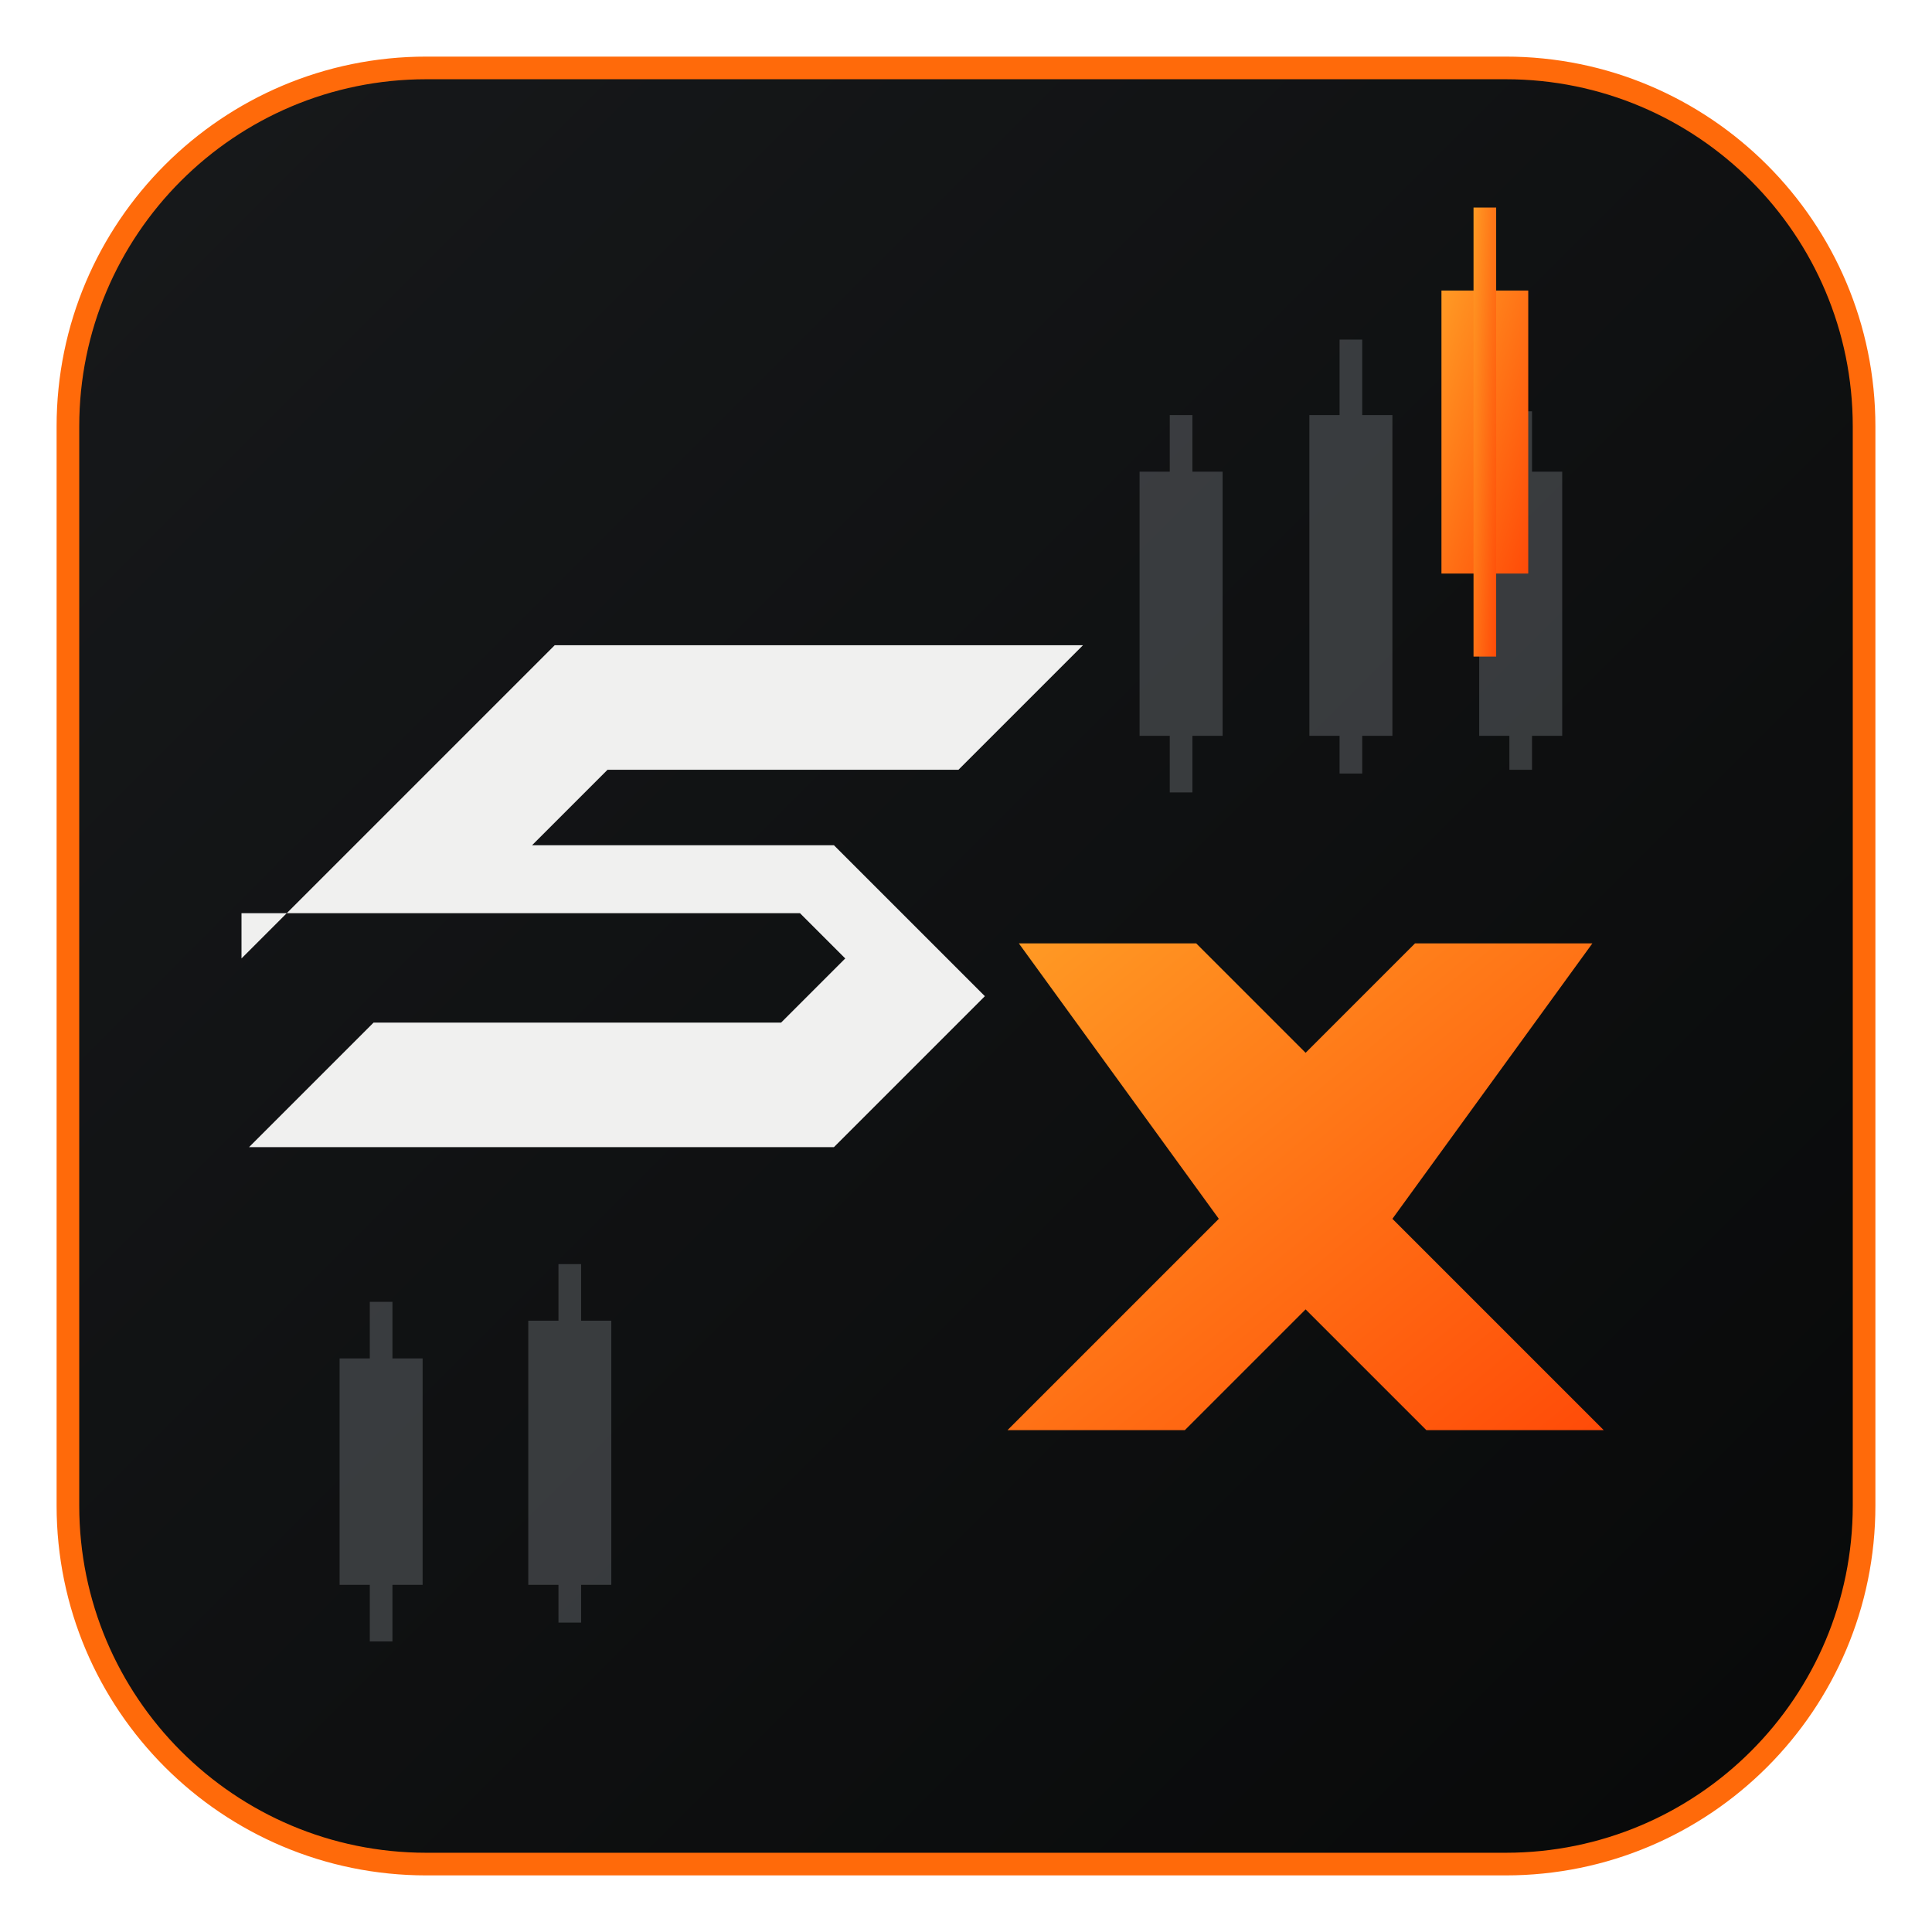
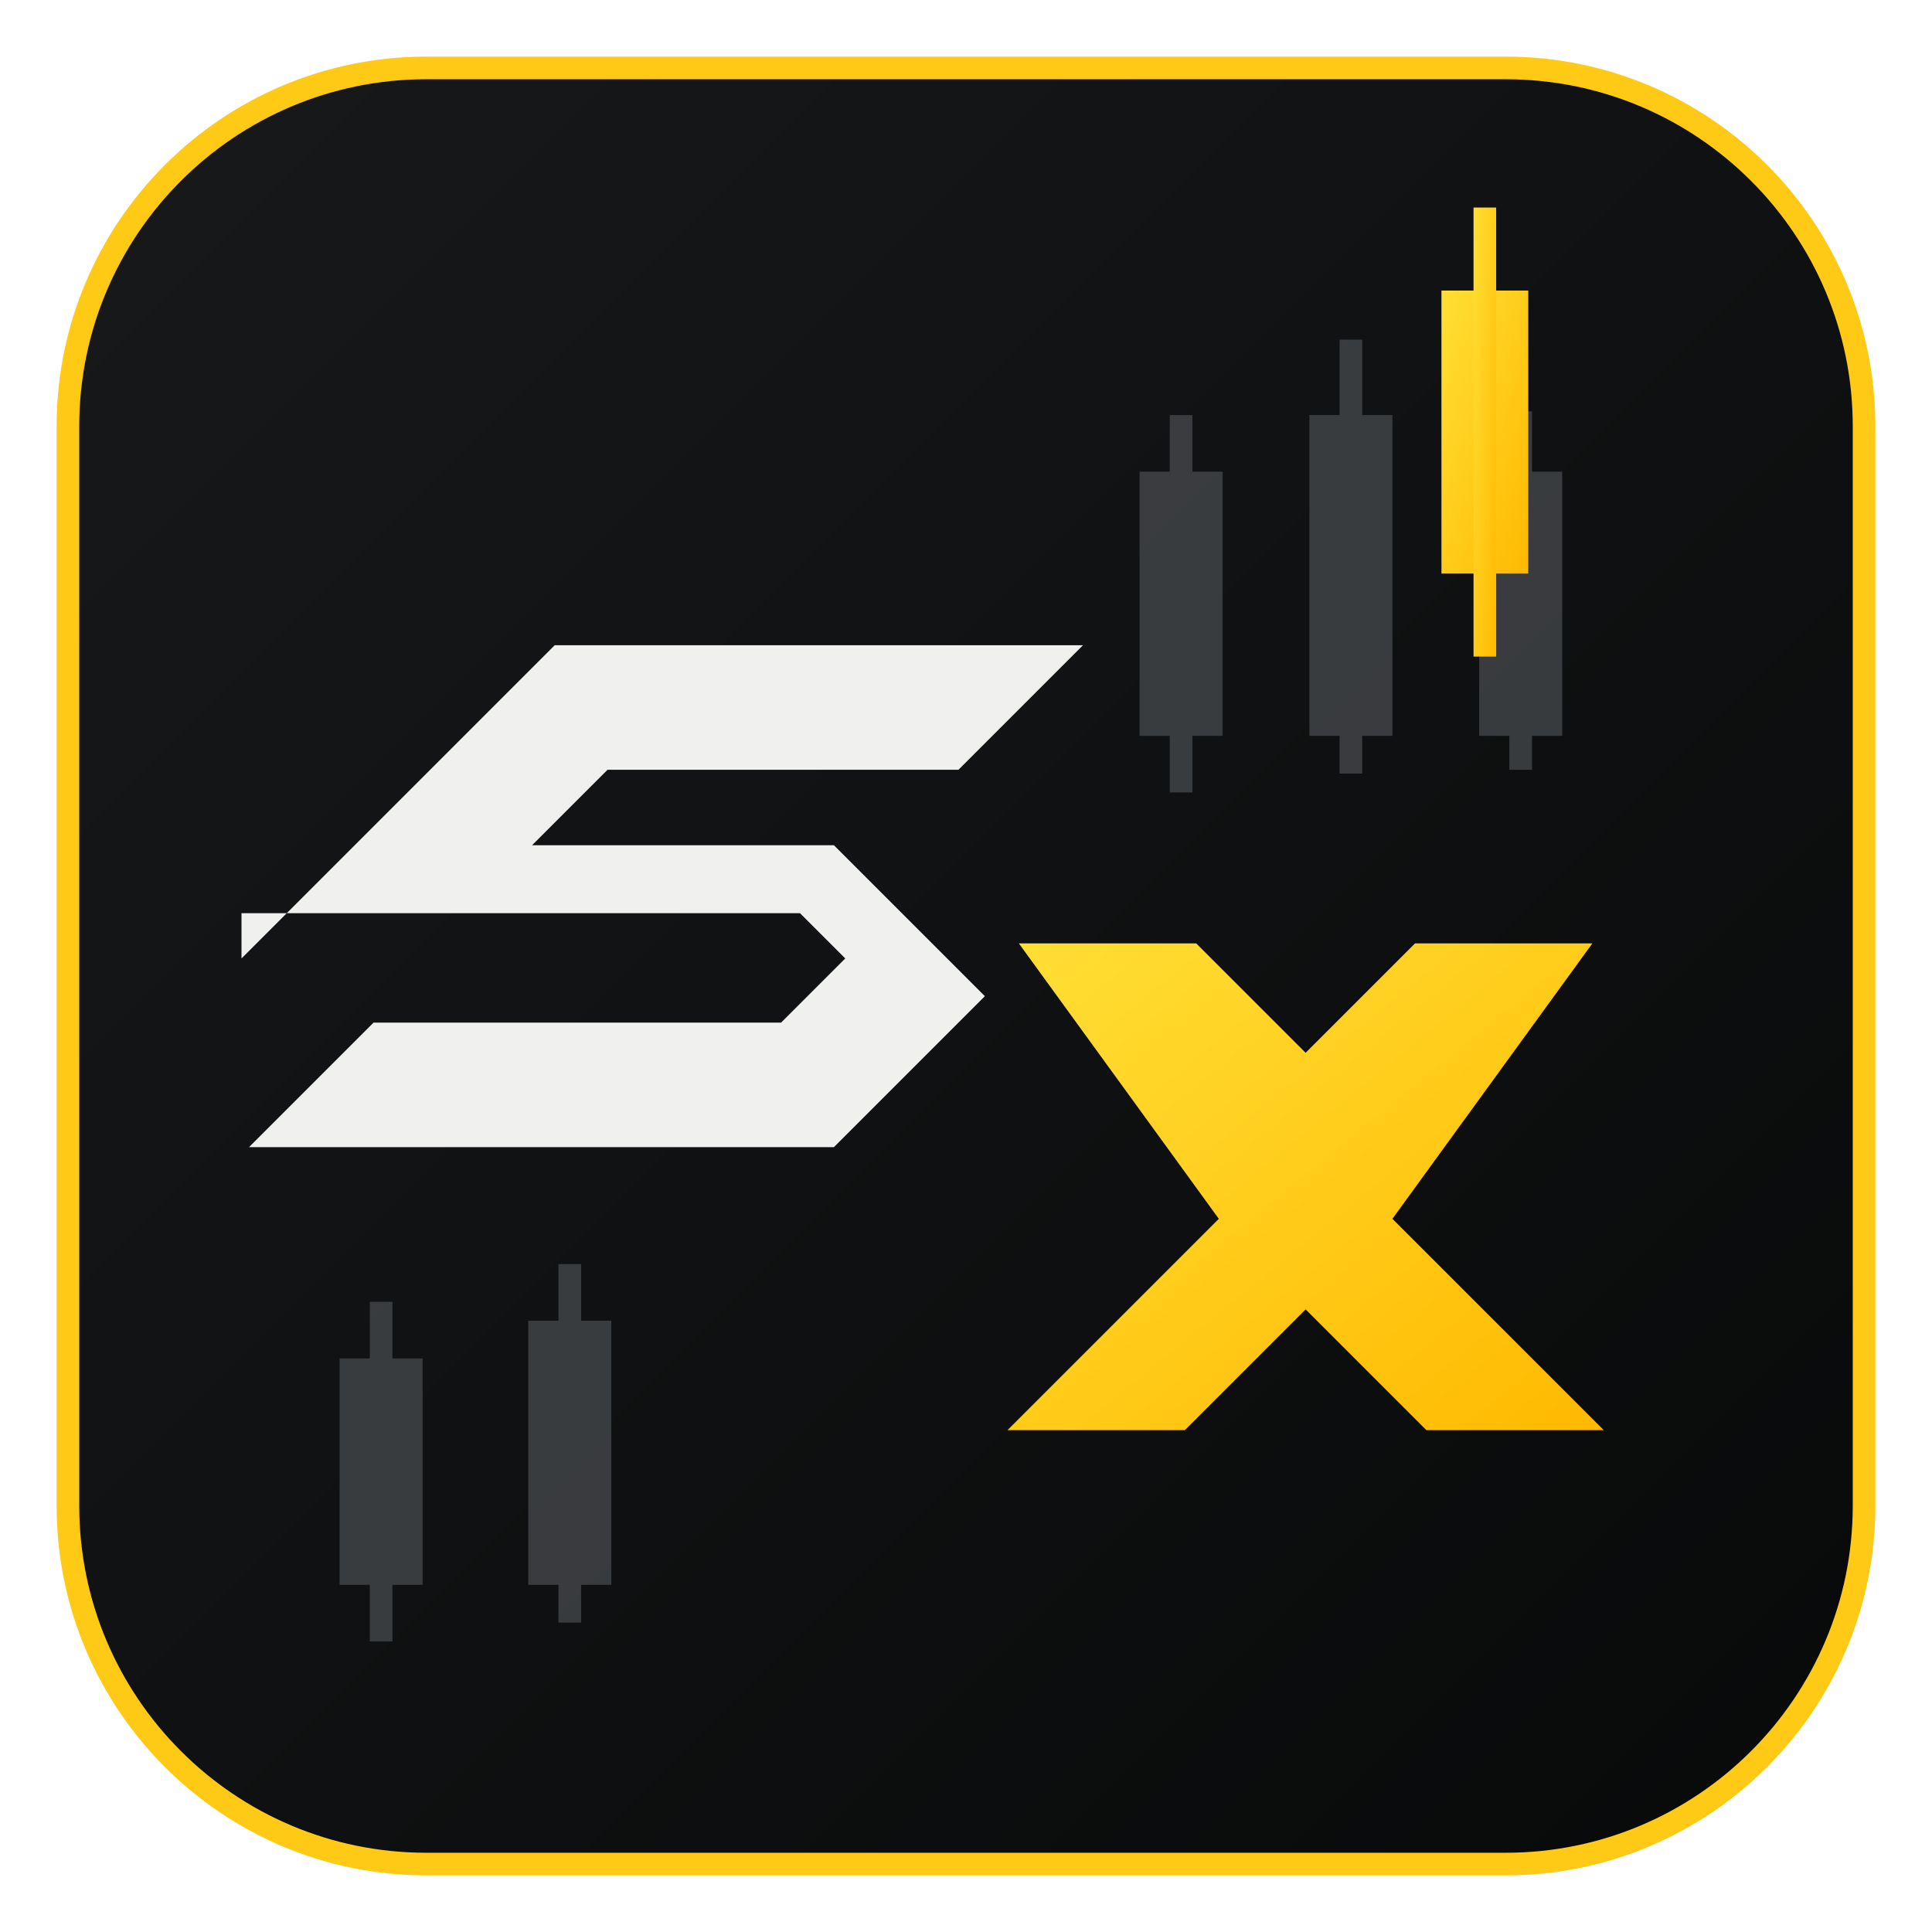
<svg xmlns="http://www.w3.org/2000/svg" width="1024" height="1024" viewBox="0 0 1024 1024">
  <defs>
    <linearGradient id="bg" x1="0" y1="0" x2="1" y2="1">
      <stop stop-color="#17191b" />
      <stop offset="1" stop-color="#080909" />
    </linearGradient>
-     <linearGradient id="amber" x1="0" y1="0" x2="1" y2="1">
-       <stop stop-color="#ff9a24" />
-       <stop offset="1" stop-color="#ff4b08" />
+     <linearGradient id="gold" x1="0" y1="0" x2="1" y2="1">
+       <stop stop-color="#ffdf35" />
+       <stop offset="1" stop-color="#ffb900" />
    </linearGradient>
  </defs>
-   <rect x="36" y="36" width="952" height="952" rx="190" fill="url(#bg)" stroke="#ff6a0a" stroke-width="12" />
+   <rect x="36" y="36" width="952" height="952" rx="190" fill="url(#bg)" stroke="#ffca16" stroke-width="12" />
  <g fill="#73777b" opacity=".42">
    <path d="M604 250h44v140h-44z M620 220h12v200h-12z" />
    <path d="M694 220h44v170h-44z M710 180h12v230h-12z" />
    <path d="M784 250h44v140h-44z M800 218h12v190h-12z" />
    <path d="M180 720h44v120h-44z M196 690h12v180h-12z" />
    <path d="M280 700h44v140h-44z M296 670h12v190h-12z" />
  </g>
  <g fill="#f0f0ef">
    <path d="M128 508 294 342h280l-66 66H322l-40 40h160l80 80-80 80H132l66-66h216l34-34-24-24H128z" />
  </g>
-   <path d="M540 500h94l58 58 58-58h94L738 646l112 112h-94l-64-64-64 64h-94l112-112z" fill="url(#amber)" />
-   <g fill="url(#amber)">
+   <path d="M540 500h94l58 58 58-58h94L738 646l112 112h-94l-64-64-64 64h-94l112-112z" fill="url(#gold)" />
+   <g fill="url(#gold)">
    <path d="M764 154h46v150h-46z" />
    <path d="M781 110h12v238h-12z" />
  </g>
</svg>
